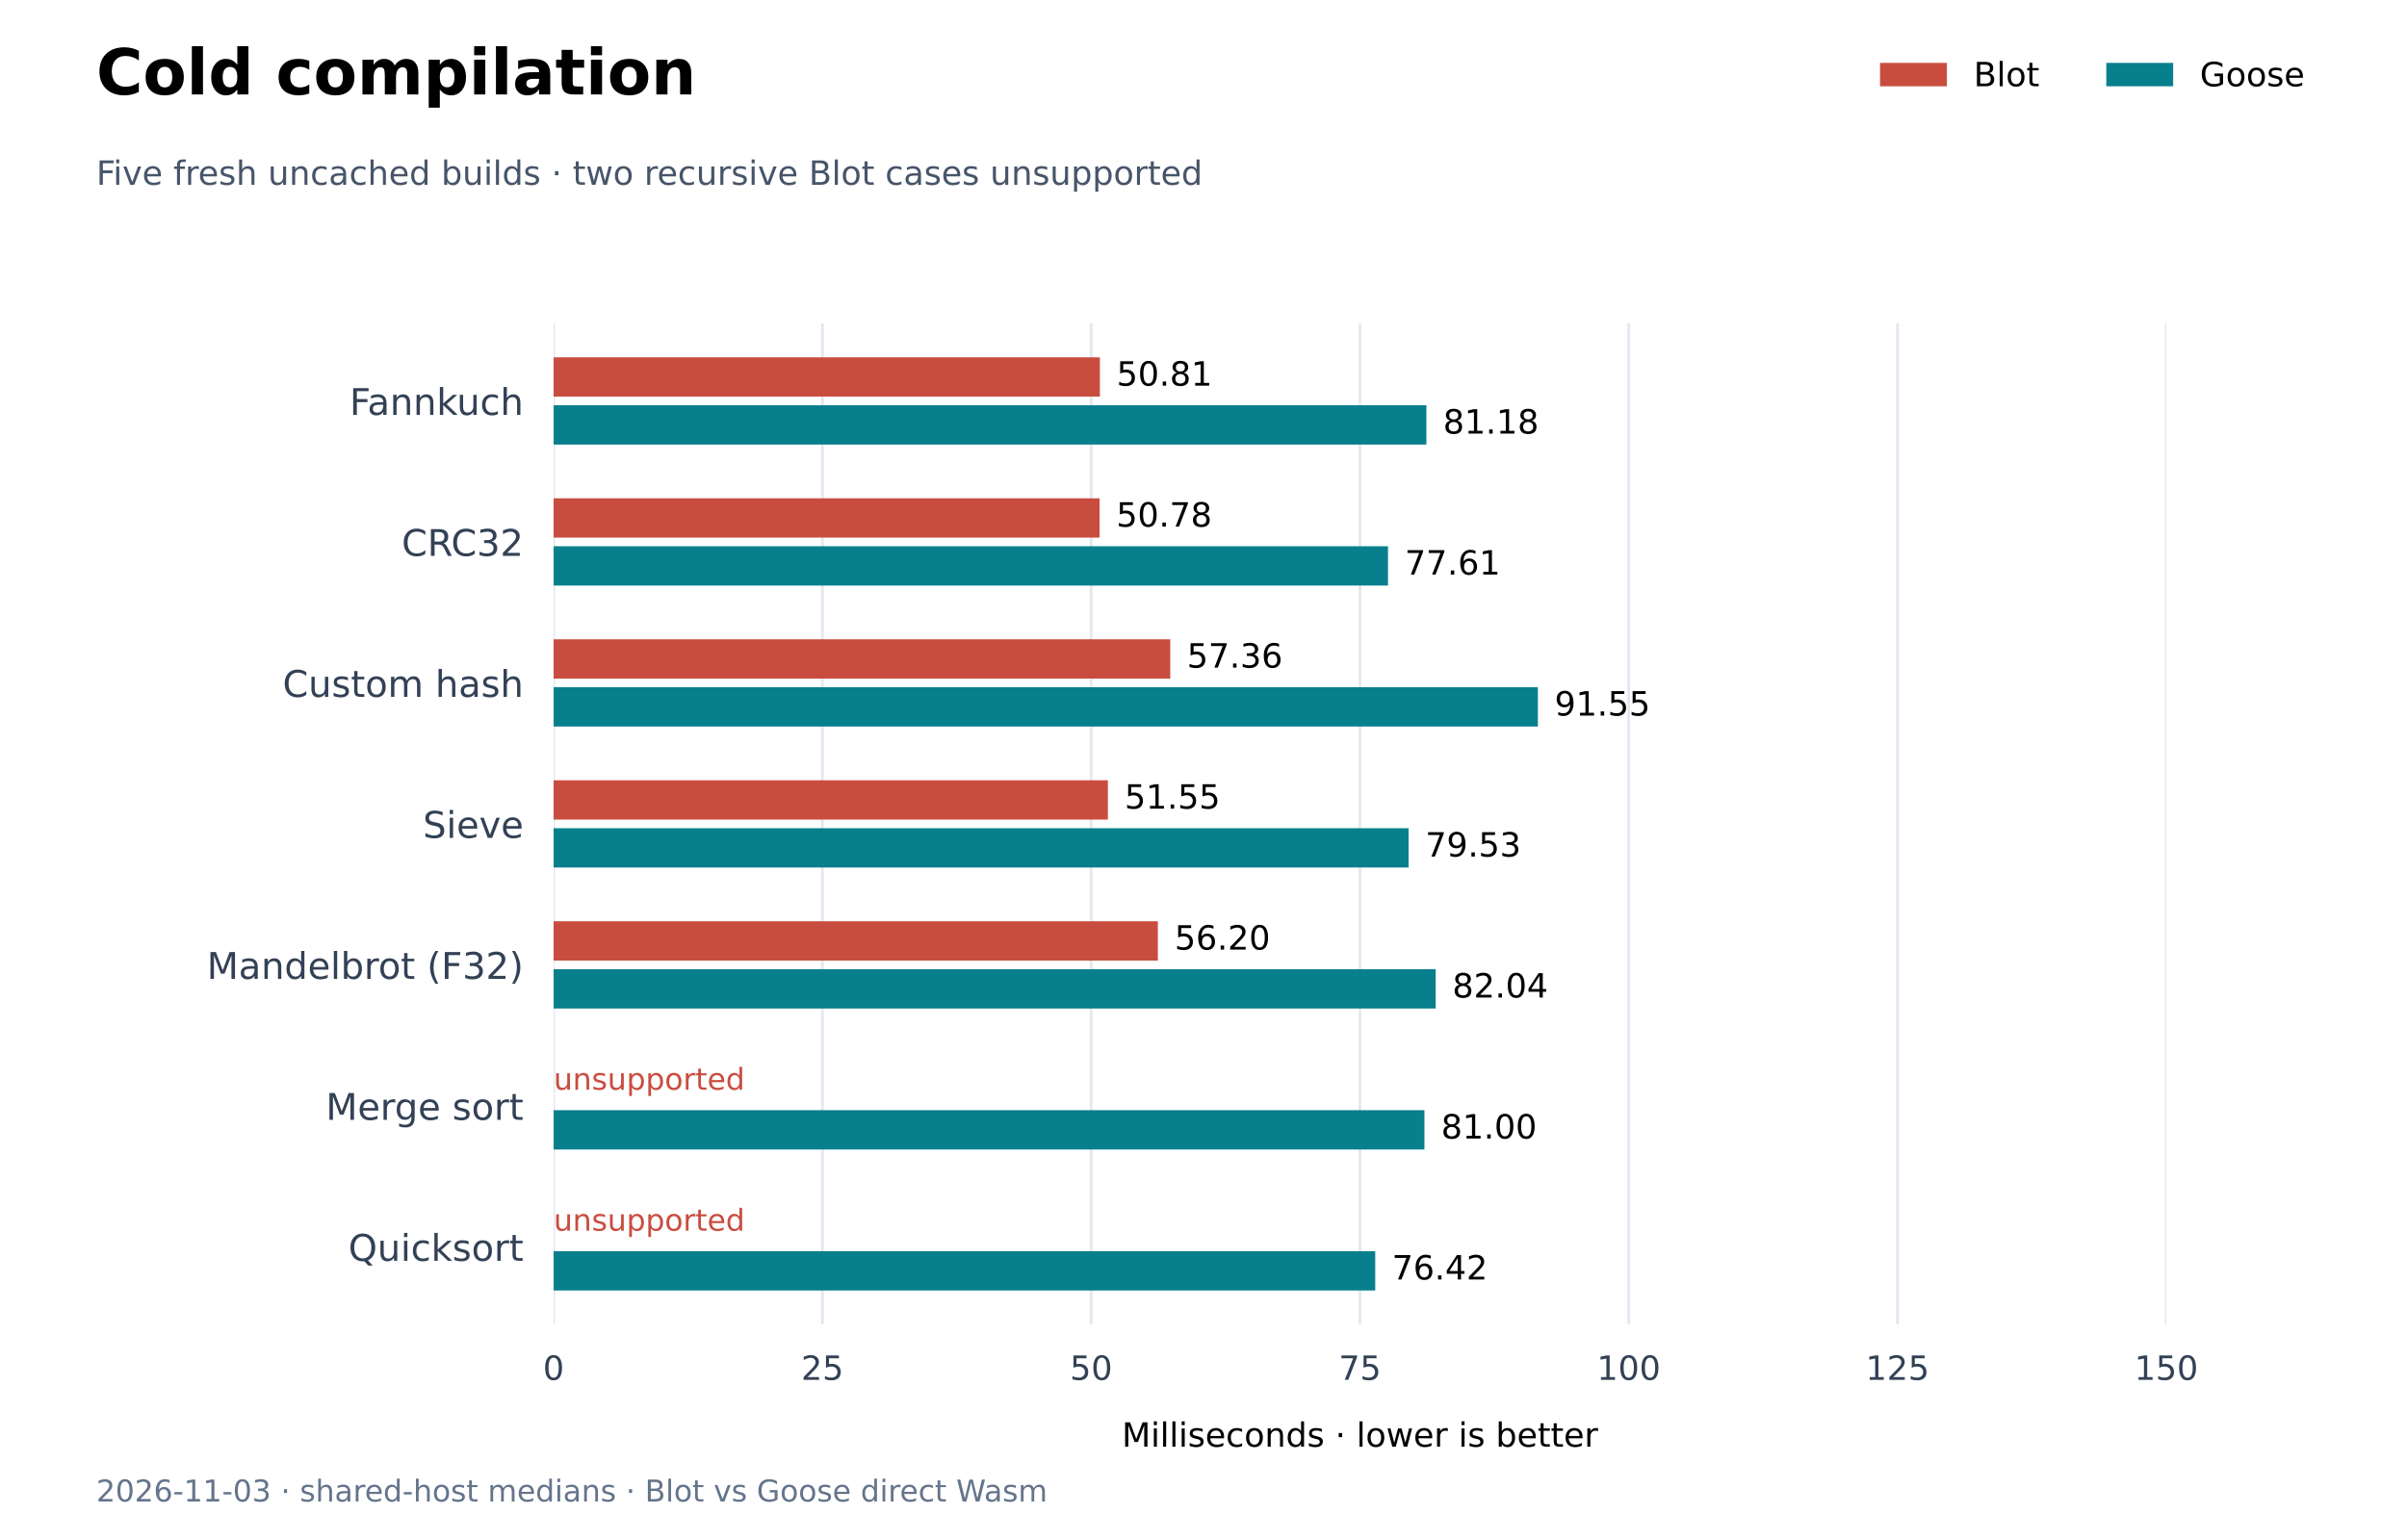
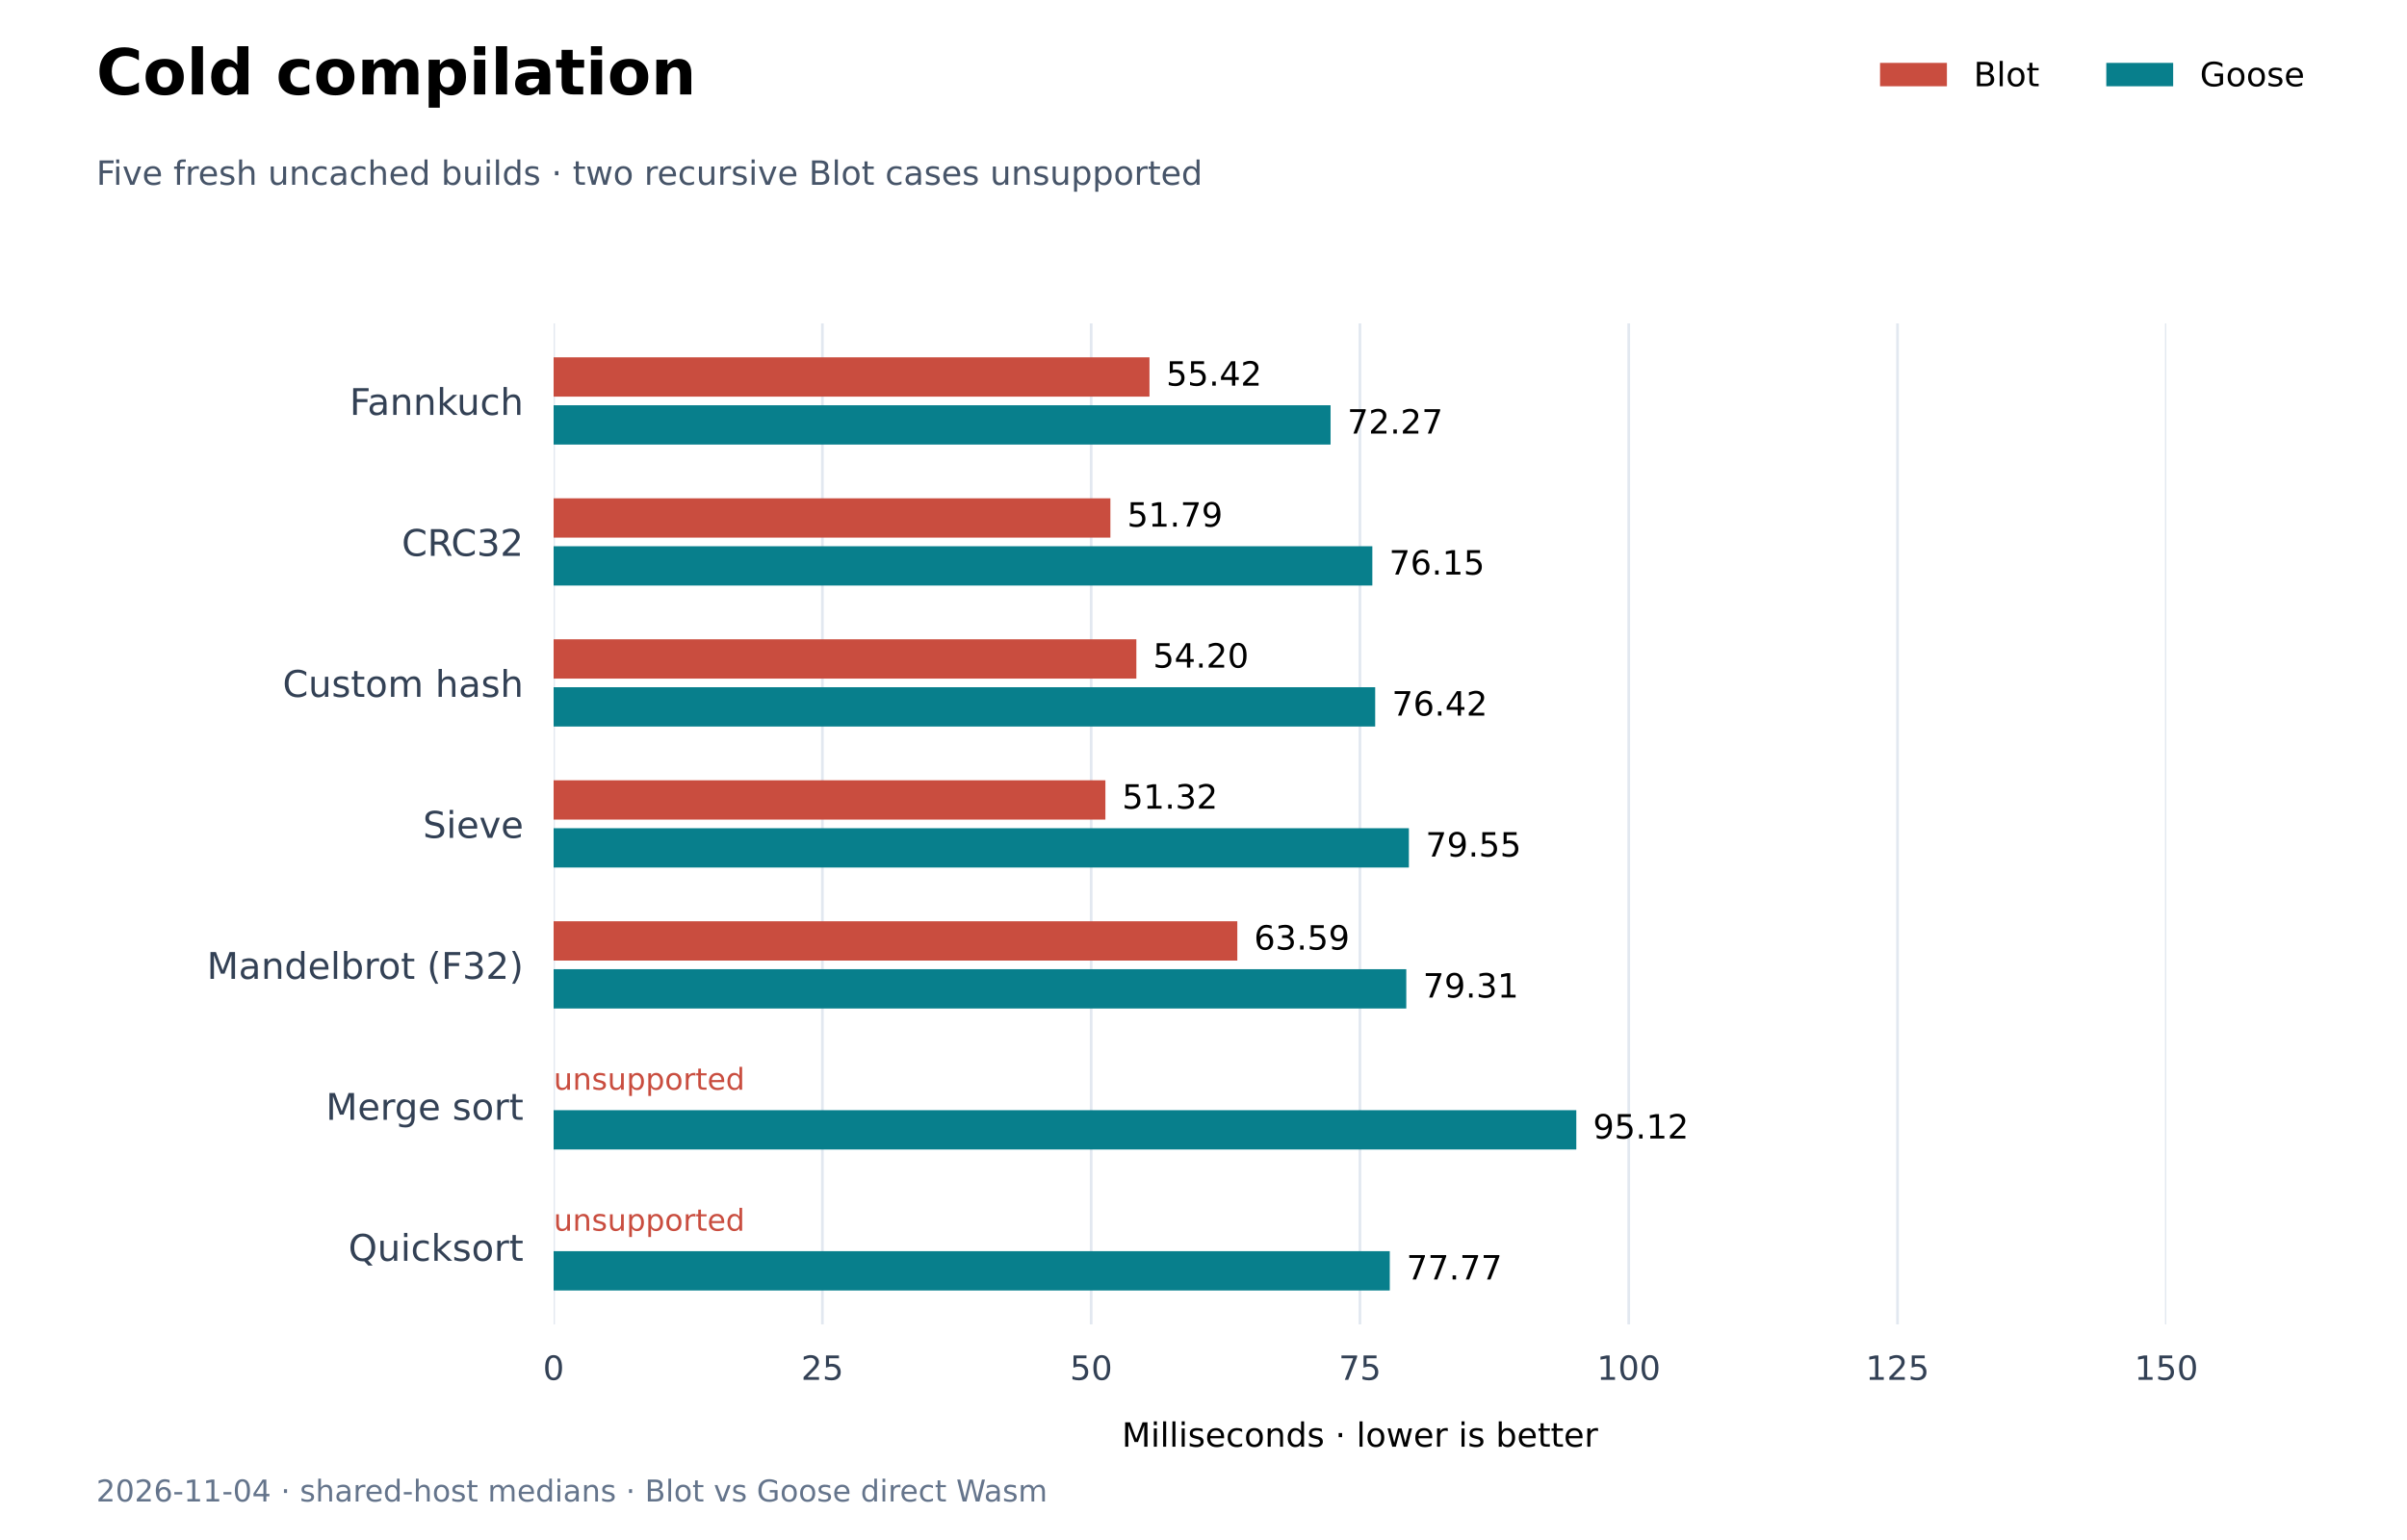
<svg xmlns="http://www.w3.org/2000/svg" width="720pt" height="460.8pt" viewBox="0 0 720 460.8" version="1.1">
  <defs>
    <style type="text/css">
    * {
      stroke-linejoin: round;
      stroke-linecap: butt;
    }
    </style>
  </defs>
  <g id="figure_1">
    <g id="patch_1">
      <path d="M 0 460.8 L 720 460.8 L 720 0 L 0 0 z " style="fill: #ffffff" />
    </g>
    <g id="axes_1">
      <g id="patch_2">
        <path d="M 165.6 396.288 L 648 396.288 L 648 96.768 L 165.6 96.768 z " style="fill: #ffffff" />
      </g>
      <g id="matplotlib.axis_1">
        <g id="xtick_1">
          <g id="line2d_1">
            <path d="M 165.6 396.288 L 165.6 96.768 " clip-path="url(#p71973d074f)" style="fill: none; stroke: #e2e8f0; stroke-width: 0.8; stroke-linecap: square" />
          </g>
          <g id="line2d_2" />
          <g id="text_1">
            <text style="font-size: 10px; font-family: 'DejaVu Sans', 'Bitstream Vera Sans', 'Computer Modern Sans Serif', 'Lucida Grande', 'Verdana', 'Geneva', 'Lucid', 'Arial', 'Helvetica', 'Avant Garde', sans-serif; text-anchor: middle; fill: #334155" x="165.6" y="412.886" transform="rotate(-0 165.6 412.8857)">0</text>
          </g>
        </g>
        <g id="xtick_2">
          <g id="line2d_3">
            <path d="M 246 396.288 L 246 96.768 " clip-path="url(#p71973d074f)" style="fill: none; stroke: #e2e8f0; stroke-width: 0.8; stroke-linecap: square" />
          </g>
          <g id="line2d_4" />
          <g id="text_2">
            <text style="font-size: 10px; font-family: 'DejaVu Sans', 'Bitstream Vera Sans', 'Computer Modern Sans Serif', 'Lucida Grande', 'Verdana', 'Geneva', 'Lucid', 'Arial', 'Helvetica', 'Avant Garde', sans-serif; text-anchor: middle; fill: #334155" x="246" y="412.886" transform="rotate(-0 246 412.8857)">25</text>
          </g>
        </g>
        <g id="xtick_3">
          <g id="line2d_5">
            <path d="M 326.4 396.288 L 326.4 96.768 " clip-path="url(#p71973d074f)" style="fill: none; stroke: #e2e8f0; stroke-width: 0.8; stroke-linecap: square" />
          </g>
          <g id="line2d_6" />
          <g id="text_3">
            <text style="font-size: 10px; font-family: 'DejaVu Sans', 'Bitstream Vera Sans', 'Computer Modern Sans Serif', 'Lucida Grande', 'Verdana', 'Geneva', 'Lucid', 'Arial', 'Helvetica', 'Avant Garde', sans-serif; text-anchor: middle; fill: #334155" x="326.4" y="412.886" transform="rotate(-0 326.4 412.8857)">50</text>
          </g>
        </g>
        <g id="xtick_4">
          <g id="line2d_7">
            <path d="M 406.8 396.288 L 406.8 96.768 " clip-path="url(#p71973d074f)" style="fill: none; stroke: #e2e8f0; stroke-width: 0.8; stroke-linecap: square" />
          </g>
          <g id="line2d_8" />
          <g id="text_4">
            <text style="font-size: 10px; font-family: 'DejaVu Sans', 'Bitstream Vera Sans', 'Computer Modern Sans Serif', 'Lucida Grande', 'Verdana', 'Geneva', 'Lucid', 'Arial', 'Helvetica', 'Avant Garde', sans-serif; text-anchor: middle; fill: #334155" x="406.8" y="412.886" transform="rotate(-0 406.8 412.8857)">75</text>
          </g>
        </g>
        <g id="xtick_5">
          <g id="line2d_9">
            <path d="M 487.2 396.288 L 487.2 96.768 " clip-path="url(#p71973d074f)" style="fill: none; stroke: #e2e8f0; stroke-width: 0.8; stroke-linecap: square" />
          </g>
          <g id="line2d_10" />
          <g id="text_5">
            <text style="font-size: 10px; font-family: 'DejaVu Sans', 'Bitstream Vera Sans', 'Computer Modern Sans Serif', 'Lucida Grande', 'Verdana', 'Geneva', 'Lucid', 'Arial', 'Helvetica', 'Avant Garde', sans-serif; text-anchor: middle; fill: #334155" x="487.2" y="412.886" transform="rotate(-0 487.2 412.8857)">100</text>
          </g>
        </g>
        <g id="xtick_6">
          <g id="line2d_11">
            <path d="M 567.6 396.288 L 567.6 96.768 " clip-path="url(#p71973d074f)" style="fill: none; stroke: #e2e8f0; stroke-width: 0.8; stroke-linecap: square" />
          </g>
          <g id="line2d_12" />
          <g id="text_6">
            <text style="font-size: 10px; font-family: 'DejaVu Sans', 'Bitstream Vera Sans', 'Computer Modern Sans Serif', 'Lucida Grande', 'Verdana', 'Geneva', 'Lucid', 'Arial', 'Helvetica', 'Avant Garde', sans-serif; text-anchor: middle; fill: #334155" x="567.6" y="412.886" transform="rotate(-0 567.6 412.8857)">125</text>
          </g>
        </g>
        <g id="xtick_7">
          <g id="line2d_13">
            <path d="M 648 396.288 L 648 96.768 " clip-path="url(#p71973d074f)" style="fill: none; stroke: #e2e8f0; stroke-width: 0.8; stroke-linecap: square" />
          </g>
          <g id="line2d_14" />
          <g id="text_7">
            <text style="font-size: 10px; font-family: 'DejaVu Sans', 'Bitstream Vera Sans', 'Computer Modern Sans Serif', 'Lucida Grande', 'Verdana', 'Geneva', 'Lucid', 'Arial', 'Helvetica', 'Avant Garde', sans-serif; text-anchor: middle; fill: #334155" x="648" y="412.886" transform="rotate(-0 648 412.8857)">150</text>
          </g>
        </g>
        <g id="text_8">
          <text style="font-size: 10px; font-family: 'DejaVu Sans', 'Bitstream Vera Sans', 'Computer Modern Sans Serif', 'Lucida Grande', 'Verdana', 'Geneva', 'Lucid', 'Arial', 'Helvetica', 'Avant Garde', sans-serif; text-anchor: middle" x="406.8" y="432.886" transform="rotate(-0 406.8 432.8864)">Milliseconds · lower is better</text>
        </g>
      </g>
      <g id="matplotlib.axis_2">
        <g id="ytick_1">
          <g id="line2d_15" />
          <g id="text_9">
            <text style="font-size: 11px; font-family: 'DejaVu Sans', 'Bitstream Vera Sans', 'Computer Modern Sans Serif', 'Lucida Grande', 'Verdana', 'Geneva', 'Lucid', 'Arial', 'Helvetica', 'Avant Garde', sans-serif; text-anchor: end; fill: #334155" x="156.6" y="124.149" transform="rotate(-0 156.6 124.1494)">Fannkuch</text>
          </g>
        </g>
        <g id="ytick_2">
          <g id="line2d_16" />
          <g id="text_10">
            <text style="font-size: 11px; font-family: 'DejaVu Sans', 'Bitstream Vera Sans', 'Computer Modern Sans Serif', 'Lucida Grande', 'Verdana', 'Geneva', 'Lucid', 'Arial', 'Helvetica', 'Avant Garde', sans-serif; text-anchor: end; fill: #334155" x="156.6" y="166.335" transform="rotate(-0 156.6 166.3349)">CRC32</text>
          </g>
        </g>
        <g id="ytick_3">
          <g id="line2d_17" />
          <g id="text_11">
            <text style="font-size: 11px; font-family: 'DejaVu Sans', 'Bitstream Vera Sans', 'Computer Modern Sans Serif', 'Lucida Grande', 'Verdana', 'Geneva', 'Lucid', 'Arial', 'Helvetica', 'Avant Garde', sans-serif; text-anchor: end; fill: #334155" x="156.6" y="208.521" transform="rotate(-0 156.6 208.5212)">Custom hash</text>
          </g>
        </g>
        <g id="ytick_4">
          <g id="line2d_18" />
          <g id="text_12">
            <text style="font-size: 11px; font-family: 'DejaVu Sans', 'Bitstream Vera Sans', 'Computer Modern Sans Serif', 'Lucida Grande', 'Verdana', 'Geneva', 'Lucid', 'Arial', 'Helvetica', 'Avant Garde', sans-serif; text-anchor: end; fill: #334155" x="156.6" y="250.707" transform="rotate(-0 156.6 250.7071)">Sieve</text>
          </g>
        </g>
        <g id="ytick_5">
          <g id="line2d_19" />
          <g id="text_13">
            <text style="font-size: 11px; font-family: 'DejaVu Sans', 'Bitstream Vera Sans', 'Computer Modern Sans Serif', 'Lucida Grande', 'Verdana', 'Geneva', 'Lucid', 'Arial', 'Helvetica', 'Avant Garde', sans-serif; text-anchor: end; fill: #334155" x="156.6" y="292.893" transform="rotate(-0 156.6 292.8931)">Mandelbrot (F32)</text>
          </g>
        </g>
        <g id="ytick_6">
          <g id="line2d_20" />
          <g id="text_14">
            <text style="font-size: 11px; font-family: 'DejaVu Sans', 'Bitstream Vera Sans', 'Computer Modern Sans Serif', 'Lucida Grande', 'Verdana', 'Geneva', 'Lucid', 'Arial', 'Helvetica', 'Avant Garde', sans-serif; text-anchor: end; fill: #334155" x="156.6" y="335.079" transform="rotate(-0 156.6 335.0785)">Merge sort</text>
          </g>
        </g>
        <g id="ytick_7">
          <g id="line2d_21" />
          <g id="text_15">
            <text style="font-size: 11px; font-family: 'DejaVu Sans', 'Bitstream Vera Sans', 'Computer Modern Sans Serif', 'Lucida Grande', 'Verdana', 'Geneva', 'Lucid', 'Arial', 'Helvetica', 'Avant Garde', sans-serif; text-anchor: end; fill: #334155" x="156.6" y="377.265" transform="rotate(-0 156.6 377.2649)">Quicksort</text>
          </g>
        </g>
      </g>
      <g id="patch_3">
-         <path d="M 165.6 106.918 L 329.007 106.918 L 329.007 118.679 L 165.6 118.679 z " clip-path="url(#p71973d074f)" style="fill: #c94d3f" />
+         <path d="M 165.6 106.918 L 343.842 106.918 L 343.842 118.679 L 165.6 118.679 z " clip-path="url(#p71973d074f)" style="fill: #c94d3f" />
      </g>
      <g id="patch_4">
-         <path d="M 165.6 149.104 L 328.917 149.104 L 328.917 160.865 L 165.6 160.865 z " clip-path="url(#p71973d074f)" style="fill: #c94d3f" />
+         <path d="M 165.6 149.104 L 332.147 149.104 L 332.147 160.865 L 165.6 160.865 z " clip-path="url(#p71973d074f)" style="fill: #c94d3f" />
      </g>
      <g id="patch_5">
-         <path d="M 165.6 191.29 L 350.058 191.29 L 350.058 203.051 L 165.6 203.051 z " clip-path="url(#p71973d074f)" style="fill: #c94d3f" />
+         <path d="M 165.6 191.29 L 339.916 191.29 L 339.916 203.051 L 165.6 203.051 z " clip-path="url(#p71973d074f)" style="fill: #c94d3f" />
      </g>
      <g id="patch_6">
-         <path d="M 165.6 233.476 L 331.396 233.476 L 331.396 245.237 L 165.6 245.237 z " clip-path="url(#p71973d074f)" style="fill: #c94d3f" />
+         <path d="M 165.6 233.476 L 330.654 233.476 L 330.654 245.237 L 165.6 245.237 z " clip-path="url(#p71973d074f)" style="fill: #c94d3f" />
      </g>
      <g id="patch_7">
-         <path d="M 165.6 275.662 L 346.346 275.662 L 346.346 287.423 L 165.6 287.423 z " clip-path="url(#p71973d074f)" style="fill: #c94d3f" />
+         <path d="M 165.6 275.662 L 370.116 275.662 L 370.116 287.423 L 165.6 287.423 z " clip-path="url(#p71973d074f)" style="fill: #c94d3f" />
      </g>
      <g id="patch_8">
-         <path d="M 165.6 121.261 L 426.675 121.261 L 426.675 133.023 L 165.6 133.023 z " clip-path="url(#p71973d074f)" style="fill: #087f8c" />
+         <path d="M 165.6 121.261 L 398.009 121.261 L 398.009 133.023 L 165.6 133.023 z " clip-path="url(#p71973d074f)" style="fill: #087f8c" />
      </g>
      <g id="patch_9">
-         <path d="M 165.6 163.447 L 415.188 163.447 L 415.188 175.208 L 165.6 175.208 z " clip-path="url(#p71973d074f)" style="fill: #087f8c" />
+         <path d="M 165.6 163.447 L 410.506 163.447 L 410.506 175.208 L 165.6 175.208 z " clip-path="url(#p71973d074f)" style="fill: #087f8c" />
      </g>
      <g id="patch_10">
-         <path d="M 165.6 205.633 L 460.024 205.633 L 460.024 217.394 L 165.6 217.394 z " clip-path="url(#p71973d074f)" style="fill: #087f8c" />
+         <path d="M 165.6 205.633 L 411.355 205.633 L 411.355 217.394 L 165.6 217.394 z " clip-path="url(#p71973d074f)" style="fill: #087f8c" />
      </g>
      <g id="patch_11">
-         <path d="M 165.6 247.819 L 421.354 247.819 L 421.354 259.58 L 165.6 259.58 z " clip-path="url(#p71973d074f)" style="fill: #087f8c" />
+         <path d="M 165.6 247.819 L 421.435 247.819 L 421.435 259.58 L 165.6 259.58 z " clip-path="url(#p71973d074f)" style="fill: #087f8c" />
      </g>
      <g id="patch_12">
-         <path d="M 165.6 290.005 L 429.456 290.005 L 429.456 301.766 L 165.6 301.766 z " clip-path="url(#p71973d074f)" style="fill: #087f8c" />
+         <path d="M 165.6 290.005 L 420.658 290.005 L 420.658 301.766 L 165.6 301.766 z " clip-path="url(#p71973d074f)" style="fill: #087f8c" />
      </g>
      <g id="patch_13">
-         <path d="M 165.6 332.191 L 426.084 332.191 L 426.084 343.952 L 165.6 343.952 z " clip-path="url(#p71973d074f)" style="fill: #087f8c" />
+         <path d="M 165.6 332.191 L 471.517 332.191 L 471.517 343.952 L 165.6 343.952 z " clip-path="url(#p71973d074f)" style="fill: #087f8c" />
      </g>
      <g id="patch_14">
-         <path d="M 165.6 374.377 L 411.366 374.377 L 411.366 386.138 L 165.6 386.138 z " clip-path="url(#p71973d074f)" style="fill: #087f8c" />
+         <path d="M 165.6 374.377 L 415.72 374.377 L 415.72 386.138 L 165.6 386.138 z " clip-path="url(#p71973d074f)" style="fill: #087f8c" />
      </g>
      <g id="text_16">
        <text style="font-size: 9px; font-family: 'DejaVu Sans', 'Bitstream Vera Sans', 'Computer Modern Sans Serif', 'Lucida Grande', 'Verdana', 'Geneva', 'Lucid', 'Arial', 'Helvetica', 'Avant Garde', sans-serif; text-anchor: start; fill: #c94d3f" x="165.6" y="326.066" transform="rotate(-0 165.6 326.0665)">unsupported</text>
      </g>
      <g id="text_17">
        <text style="font-size: 9px; font-family: 'DejaVu Sans', 'Bitstream Vera Sans', 'Computer Modern Sans Serif', 'Lucida Grande', 'Verdana', 'Geneva', 'Lucid', 'Arial', 'Helvetica', 'Avant Garde', sans-serif; text-anchor: start; fill: #c94d3f" x="165.6" y="368.252" transform="rotate(-0 165.6 368.2524)">unsupported</text>
      </g>
      <g id="text_18">
-         <text style="font-size: 10px; font-family: 'DejaVu Sans', 'Bitstream Vera Sans', 'Computer Modern Sans Serif', 'Lucida Grande', 'Verdana', 'Geneva', 'Lucid', 'Arial', 'Helvetica', 'Avant Garde', sans-serif; text-anchor: start" x="334.007" y="115.396" transform="rotate(-0 334.0072 115.3963)">50.81</text>
+         <text style="font-size: 10px; font-family: 'DejaVu Sans', 'Bitstream Vera Sans', 'Computer Modern Sans Serif', 'Lucida Grande', 'Verdana', 'Geneva', 'Lucid', 'Arial', 'Helvetica', 'Avant Garde', sans-serif; text-anchor: start" x="348.842" y="115.396" transform="rotate(-0 348.8423 115.3963)">55.42</text>
      </g>
      <g id="text_19">
-         <text style="font-size: 10px; font-family: 'DejaVu Sans', 'Bitstream Vera Sans', 'Computer Modern Sans Serif', 'Lucida Grande', 'Verdana', 'Geneva', 'Lucid', 'Arial', 'Helvetica', 'Avant Garde', sans-serif; text-anchor: start" x="333.917" y="157.582" transform="rotate(-0 333.9167 157.5822)">50.78</text>
+         <text style="font-size: 10px; font-family: 'DejaVu Sans', 'Bitstream Vera Sans', 'Computer Modern Sans Serif', 'Lucida Grande', 'Verdana', 'Geneva', 'Lucid', 'Arial', 'Helvetica', 'Avant Garde', sans-serif; text-anchor: start" x="337.147" y="157.582" transform="rotate(-0 337.1466 157.5822)">51.79</text>
      </g>
      <g id="text_20">
-         <text style="font-size: 10px; font-family: 'DejaVu Sans', 'Bitstream Vera Sans', 'Computer Modern Sans Serif', 'Lucida Grande', 'Verdana', 'Geneva', 'Lucid', 'Arial', 'Helvetica', 'Avant Garde', sans-serif; text-anchor: start" x="355.058" y="199.768" transform="rotate(-0 355.0582 199.7681)">57.36</text>
+         <text style="font-size: 10px; font-family: 'DejaVu Sans', 'Bitstream Vera Sans', 'Computer Modern Sans Serif', 'Lucida Grande', 'Verdana', 'Geneva', 'Lucid', 'Arial', 'Helvetica', 'Avant Garde', sans-serif; text-anchor: start" x="344.916" y="199.768" transform="rotate(-0 344.9165 199.7681)">54.20</text>
      </g>
      <g id="text_21">
-         <text style="font-size: 10px; font-family: 'DejaVu Sans', 'Bitstream Vera Sans', 'Computer Modern Sans Serif', 'Lucida Grande', 'Verdana', 'Geneva', 'Lucid', 'Arial', 'Helvetica', 'Avant Garde', sans-serif; text-anchor: start" x="336.396" y="241.954" transform="rotate(-0 336.3956 241.9541)">51.55</text>
+         <text style="font-size: 10px; font-family: 'DejaVu Sans', 'Bitstream Vera Sans', 'Computer Modern Sans Serif', 'Lucida Grande', 'Verdana', 'Geneva', 'Lucid', 'Arial', 'Helvetica', 'Avant Garde', sans-serif; text-anchor: start" x="335.654" y="241.954" transform="rotate(-0 335.6535 241.9541)">51.32</text>
      </g>
      <g id="text_22">
-         <text style="font-size: 10px; font-family: 'DejaVu Sans', 'Bitstream Vera Sans', 'Computer Modern Sans Serif', 'Lucida Grande', 'Verdana', 'Geneva', 'Lucid', 'Arial', 'Helvetica', 'Avant Garde', sans-serif; text-anchor: start" x="351.346" y="284.14" transform="rotate(-0 351.3461 284.14)">56.20</text>
+         <text style="font-size: 10px; font-family: 'DejaVu Sans', 'Bitstream Vera Sans', 'Computer Modern Sans Serif', 'Lucida Grande', 'Verdana', 'Geneva', 'Lucid', 'Arial', 'Helvetica', 'Avant Garde', sans-serif; text-anchor: start" x="375.116" y="284.14" transform="rotate(-0 375.1162 284.14)">63.59</text>
      </g>
      <g id="text_23">
-         <text style="font-size: 10px; font-family: 'DejaVu Sans', 'Bitstream Vera Sans', 'Computer Modern Sans Serif', 'Lucida Grande', 'Verdana', 'Geneva', 'Lucid', 'Arial', 'Helvetica', 'Avant Garde', sans-serif; text-anchor: start" x="431.675" y="129.74" transform="rotate(-0 431.6752 129.7395)">81.18</text>
+         <text style="font-size: 10px; font-family: 'DejaVu Sans', 'Bitstream Vera Sans', 'Computer Modern Sans Serif', 'Lucida Grande', 'Verdana', 'Geneva', 'Lucid', 'Arial', 'Helvetica', 'Avant Garde', sans-serif; text-anchor: start" x="403.009" y="129.74" transform="rotate(-0 403.0087 129.7395)">72.27</text>
      </g>
      <g id="text_24">
-         <text style="font-size: 10px; font-family: 'DejaVu Sans', 'Bitstream Vera Sans', 'Computer Modern Sans Serif', 'Lucida Grande', 'Verdana', 'Geneva', 'Lucid', 'Arial', 'Helvetica', 'Avant Garde', sans-serif; text-anchor: start" x="420.188" y="171.925" transform="rotate(-0 420.1876 171.9254)">77.61</text>
+         <text style="font-size: 10px; font-family: 'DejaVu Sans', 'Bitstream Vera Sans', 'Computer Modern Sans Serif', 'Lucida Grande', 'Verdana', 'Geneva', 'Lucid', 'Arial', 'Helvetica', 'Avant Garde', sans-serif; text-anchor: start" x="415.506" y="171.925" transform="rotate(-0 415.5058 171.9254)">76.15</text>
      </g>
      <g id="text_25">
-         <text style="font-size: 10px; font-family: 'DejaVu Sans', 'Bitstream Vera Sans', 'Computer Modern Sans Serif', 'Lucida Grande', 'Verdana', 'Geneva', 'Lucid', 'Arial', 'Helvetica', 'Avant Garde', sans-serif; text-anchor: start" x="465.024" y="214.111" transform="rotate(-0 465.024 214.1113)">91.55</text>
+         <text style="font-size: 10px; font-family: 'DejaVu Sans', 'Bitstream Vera Sans', 'Computer Modern Sans Serif', 'Lucida Grande', 'Verdana', 'Geneva', 'Lucid', 'Arial', 'Helvetica', 'Avant Garde', sans-serif; text-anchor: start" x="416.355" y="214.111" transform="rotate(-0 416.355 214.1113)">76.42</text>
      </g>
      <g id="text_26">
-         <text style="font-size: 10px; font-family: 'DejaVu Sans', 'Bitstream Vera Sans', 'Computer Modern Sans Serif', 'Lucida Grande', 'Verdana', 'Geneva', 'Lucid', 'Arial', 'Helvetica', 'Avant Garde', sans-serif; text-anchor: start" x="426.354" y="256.297" transform="rotate(-0 426.3539 256.2973)">79.53</text>
+         <text style="font-size: 10px; font-family: 'DejaVu Sans', 'Bitstream Vera Sans', 'Computer Modern Sans Serif', 'Lucida Grande', 'Verdana', 'Geneva', 'Lucid', 'Arial', 'Helvetica', 'Avant Garde', sans-serif; text-anchor: start" x="426.435" y="256.297" transform="rotate(-0 426.4345 256.2973)">79.55</text>
      </g>
      <g id="text_27">
-         <text style="font-size: 10px; font-family: 'DejaVu Sans', 'Bitstream Vera Sans', 'Computer Modern Sans Serif', 'Lucida Grande', 'Verdana', 'Geneva', 'Lucid', 'Arial', 'Helvetica', 'Avant Garde', sans-serif; text-anchor: start" x="434.456" y="298.483" transform="rotate(-0 434.4557 298.4832)">82.04</text>
+         <text style="font-size: 10px; font-family: 'DejaVu Sans', 'Bitstream Vera Sans', 'Computer Modern Sans Serif', 'Lucida Grande', 'Verdana', 'Geneva', 'Lucid', 'Arial', 'Helvetica', 'Avant Garde', sans-serif; text-anchor: start" x="425.658" y="298.483" transform="rotate(-0 425.6581 298.4832)">79.31</text>
      </g>
      <g id="text_28">
-         <text style="font-size: 10px; font-family: 'DejaVu Sans', 'Bitstream Vera Sans', 'Computer Modern Sans Serif', 'Lucida Grande', 'Verdana', 'Geneva', 'Lucid', 'Arial', 'Helvetica', 'Avant Garde', sans-serif; text-anchor: start" x="431.084" y="340.669" transform="rotate(-0 431.0843 340.6691)">81.00</text>
+         <text style="font-size: 10px; font-family: 'DejaVu Sans', 'Bitstream Vera Sans', 'Computer Modern Sans Serif', 'Lucida Grande', 'Verdana', 'Geneva', 'Lucid', 'Arial', 'Helvetica', 'Avant Garde', sans-serif; text-anchor: start" x="476.517" y="340.669" transform="rotate(-0 476.5167 340.6691)">95.12</text>
      </g>
      <g id="text_29">
-         <text style="font-size: 10px; font-family: 'DejaVu Sans', 'Bitstream Vera Sans', 'Computer Modern Sans Serif', 'Lucida Grande', 'Verdana', 'Geneva', 'Lucid', 'Arial', 'Helvetica', 'Avant Garde', sans-serif; text-anchor: start" x="416.366" y="382.855" transform="rotate(-0 416.3657 382.855)">76.42</text>
+         <text style="font-size: 10px; font-family: 'DejaVu Sans', 'Bitstream Vera Sans', 'Computer Modern Sans Serif', 'Lucida Grande', 'Verdana', 'Geneva', 'Lucid', 'Arial', 'Helvetica', 'Avant Garde', sans-serif; text-anchor: start" x="420.72" y="382.855" transform="rotate(-0 420.7201 382.855)">77.77</text>
      </g>
    </g>
    <g id="text_30">
      <text style="font-weight: 700; font-size: 19px; font-family: 'DejaVu Sans', 'Bitstream Vera Sans', 'Computer Modern Sans Serif', 'Lucida Grande', 'Verdana', 'Geneva', 'Lucid', 'Arial', 'Helvetica', 'Avant Garde', sans-serif; text-anchor: start" x="28.8" y="28.261" transform="rotate(-0 28.8 28.26103)">Cold compilation</text>
    </g>
    <g id="text_31">
      <text style="font-size: 10px; font-family: 'DejaVu Sans', 'Bitstream Vera Sans', 'Computer Modern Sans Serif', 'Lucida Grande', 'Verdana', 'Geneva', 'Lucid', 'Arial', 'Helvetica', 'Avant Garde', sans-serif; text-anchor: start; fill: #475569" x="28.8" y="55.296" transform="rotate(-0 28.8 55.296)">Five fresh uncached builds · two recursive Blot cases unsupported</text>
    </g>
    <g id="text_32">
-       <text style="font-size: 9px; font-family: 'DejaVu Sans', 'Bitstream Vera Sans', 'Computer Modern Sans Serif', 'Lucida Grande', 'Verdana', 'Geneva', 'Lucid', 'Arial', 'Helvetica', 'Avant Garde', sans-serif; text-anchor: start; fill: #64748b" x="28.8" y="449.28" transform="rotate(-0 28.8 449.28)">2026-11-03 · shared-host medians · Blot vs Goose direct Wasm</text>
+       <text style="font-size: 9px; font-family: 'DejaVu Sans', 'Bitstream Vera Sans', 'Computer Modern Sans Serif', 'Lucida Grande', 'Verdana', 'Geneva', 'Lucid', 'Arial', 'Helvetica', 'Avant Garde', sans-serif; text-anchor: start; fill: #64748b" x="28.8" y="449.28" transform="rotate(-0 28.8 449.28)">2026-11-04 · shared-host medians · Blot vs Goose direct Wasm</text>
    </g>
    <g id="legend_1">
      <g id="patch_15">
        <path d="M 562.373 25.814 L 582.373 25.814 L 582.373 18.814 L 562.373 18.814 z " style="fill: #c94d3f" />
      </g>
      <g id="text_33">
        <text style="font-size: 10px; font-family: 'DejaVu Sans', 'Bitstream Vera Sans', 'Computer Modern Sans Serif', 'Lucida Grande', 'Verdana', 'Geneva', 'Lucid', 'Arial', 'Helvetica', 'Avant Garde', sans-serif; text-anchor: start" x="590.373" y="25.814" transform="rotate(-0 590.3734 25.81444)">Blot</text>
      </g>
      <g id="patch_16">
        <path d="M 630.052 25.814 L 650.052 25.814 L 650.052 18.814 L 630.052 18.814 z " style="fill: #087f8c" />
      </g>
      <g id="text_34">
        <text style="font-size: 10px; font-family: 'DejaVu Sans', 'Bitstream Vera Sans', 'Computer Modern Sans Serif', 'Lucida Grande', 'Verdana', 'Geneva', 'Lucid', 'Arial', 'Helvetica', 'Avant Garde', sans-serif; text-anchor: start" x="658.052" y="25.814" transform="rotate(-0 658.0516 25.81444)">Goose</text>
      </g>
    </g>
  </g>
  <defs>
    <clipPath id="p71973d074f">
      <rect x="165.6" y="96.768" width="482.4" height="299.52" />
    </clipPath>
  </defs>
</svg>
